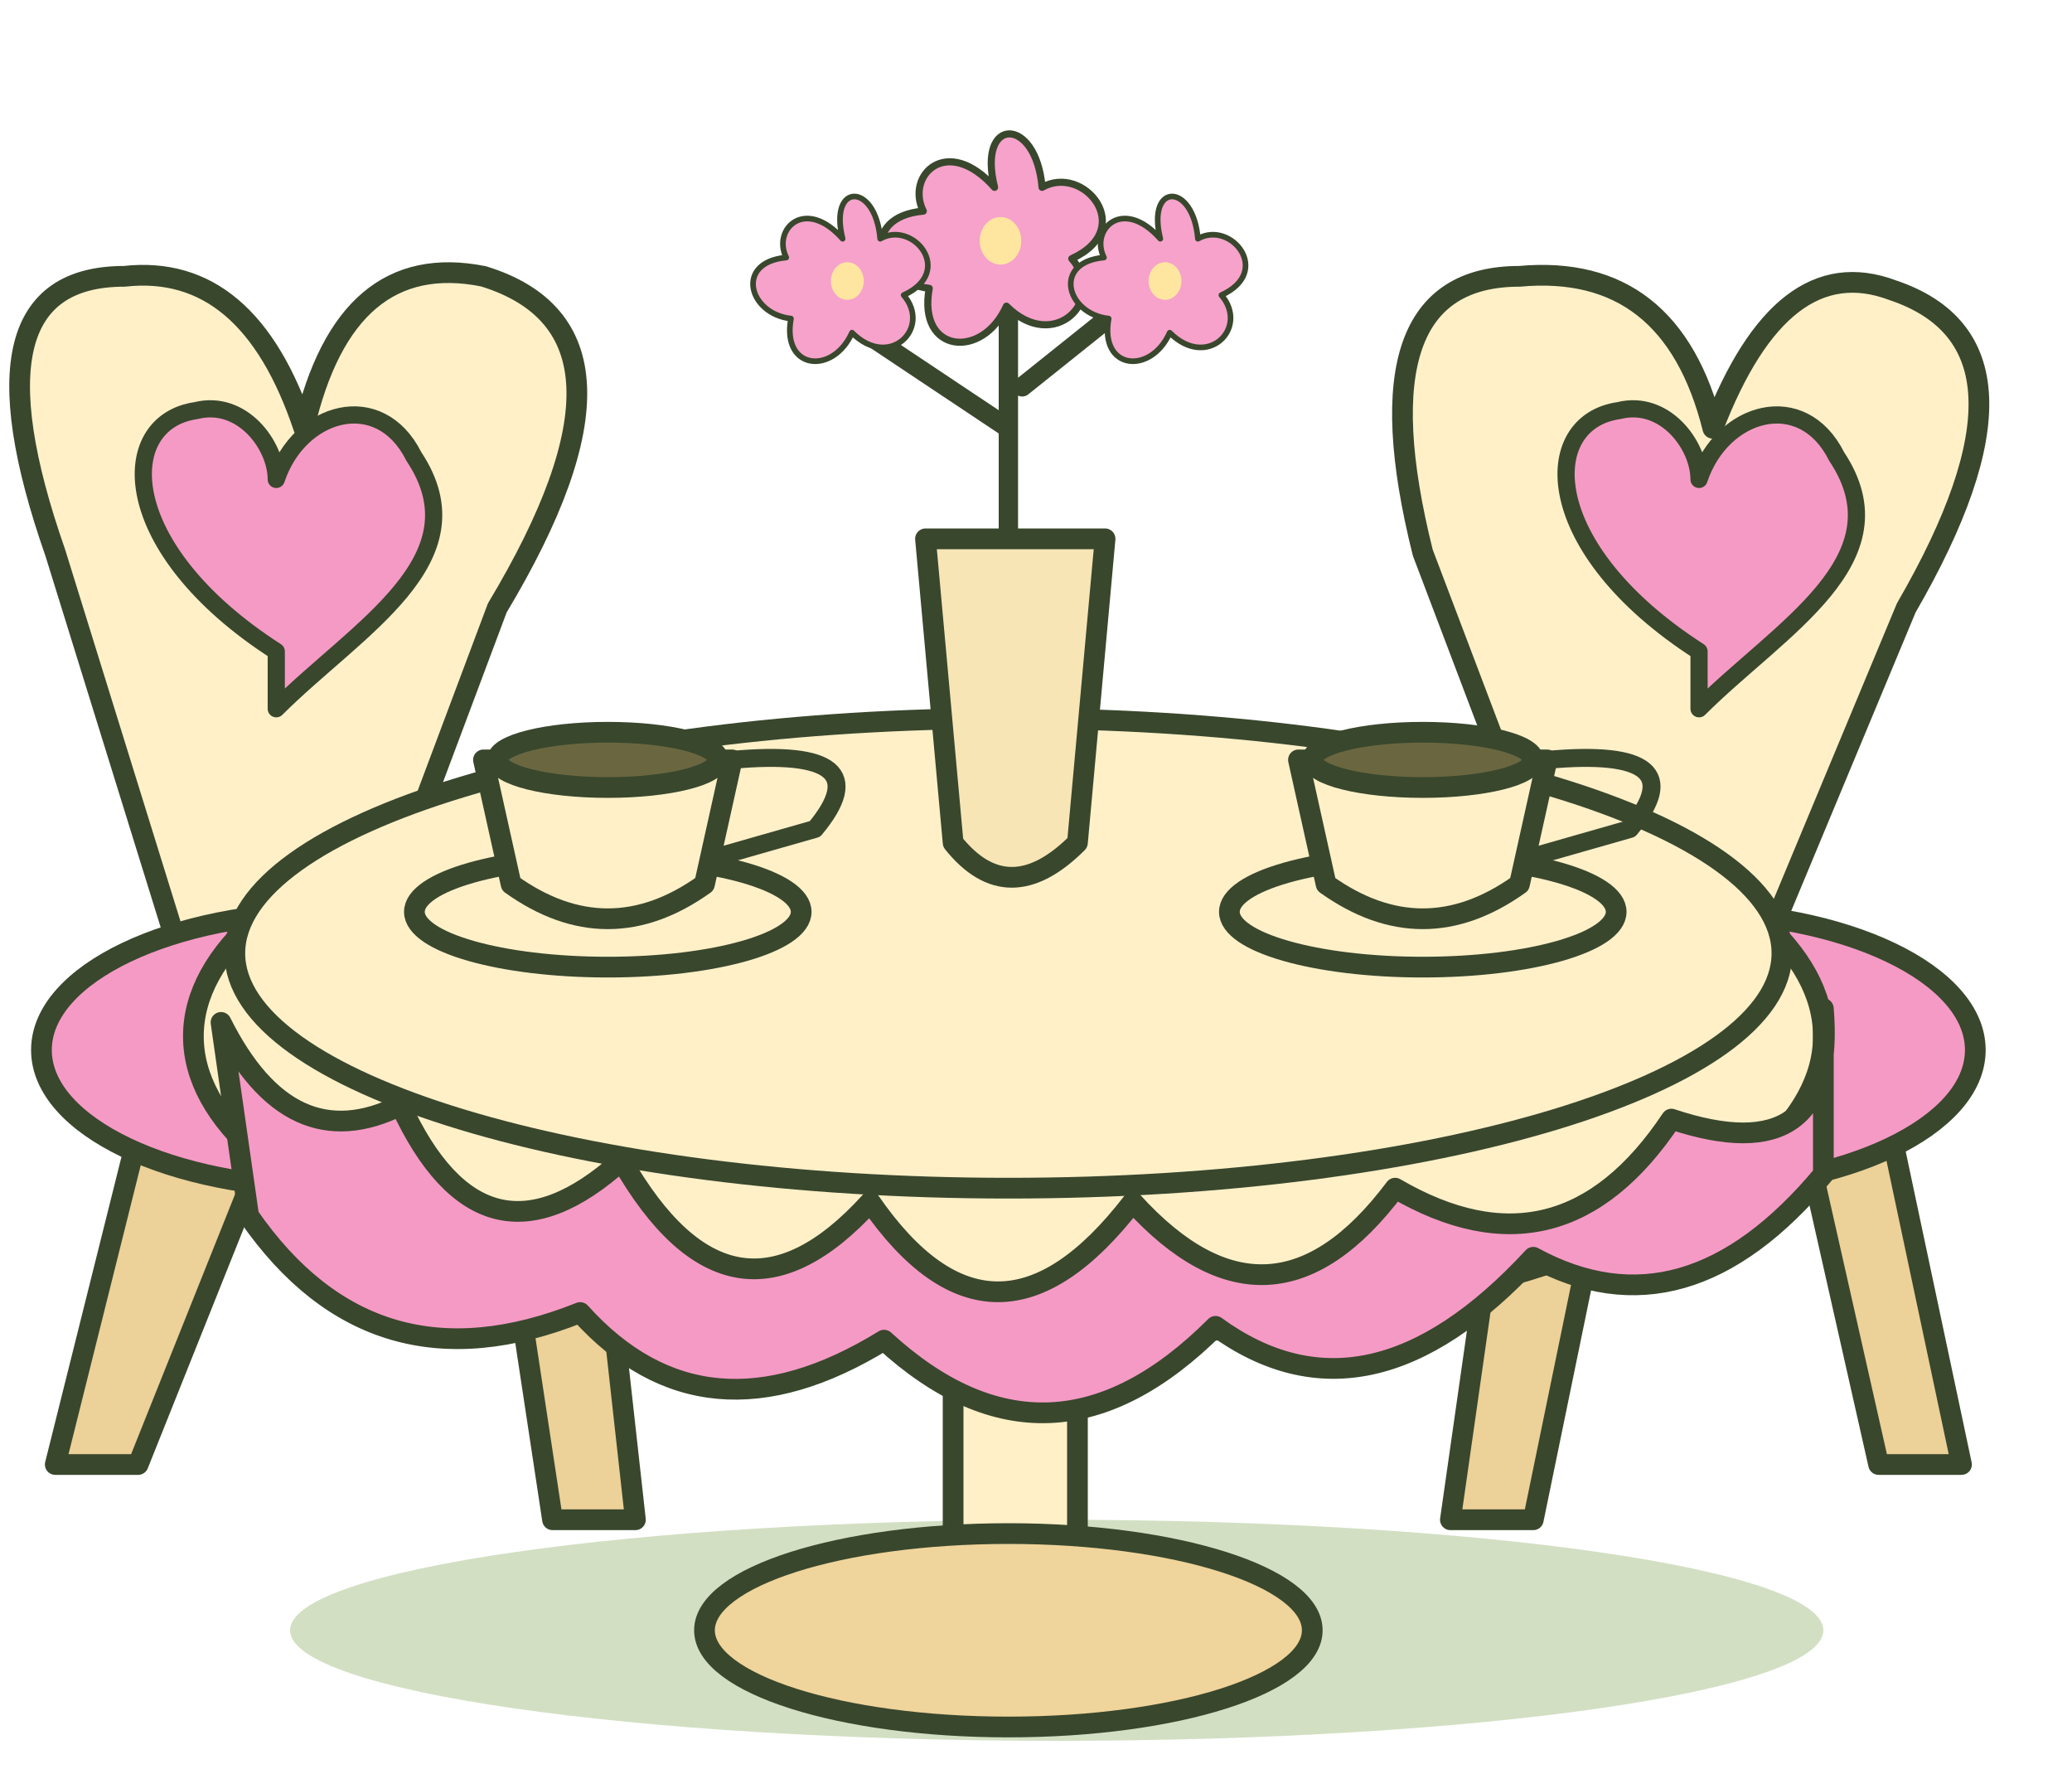
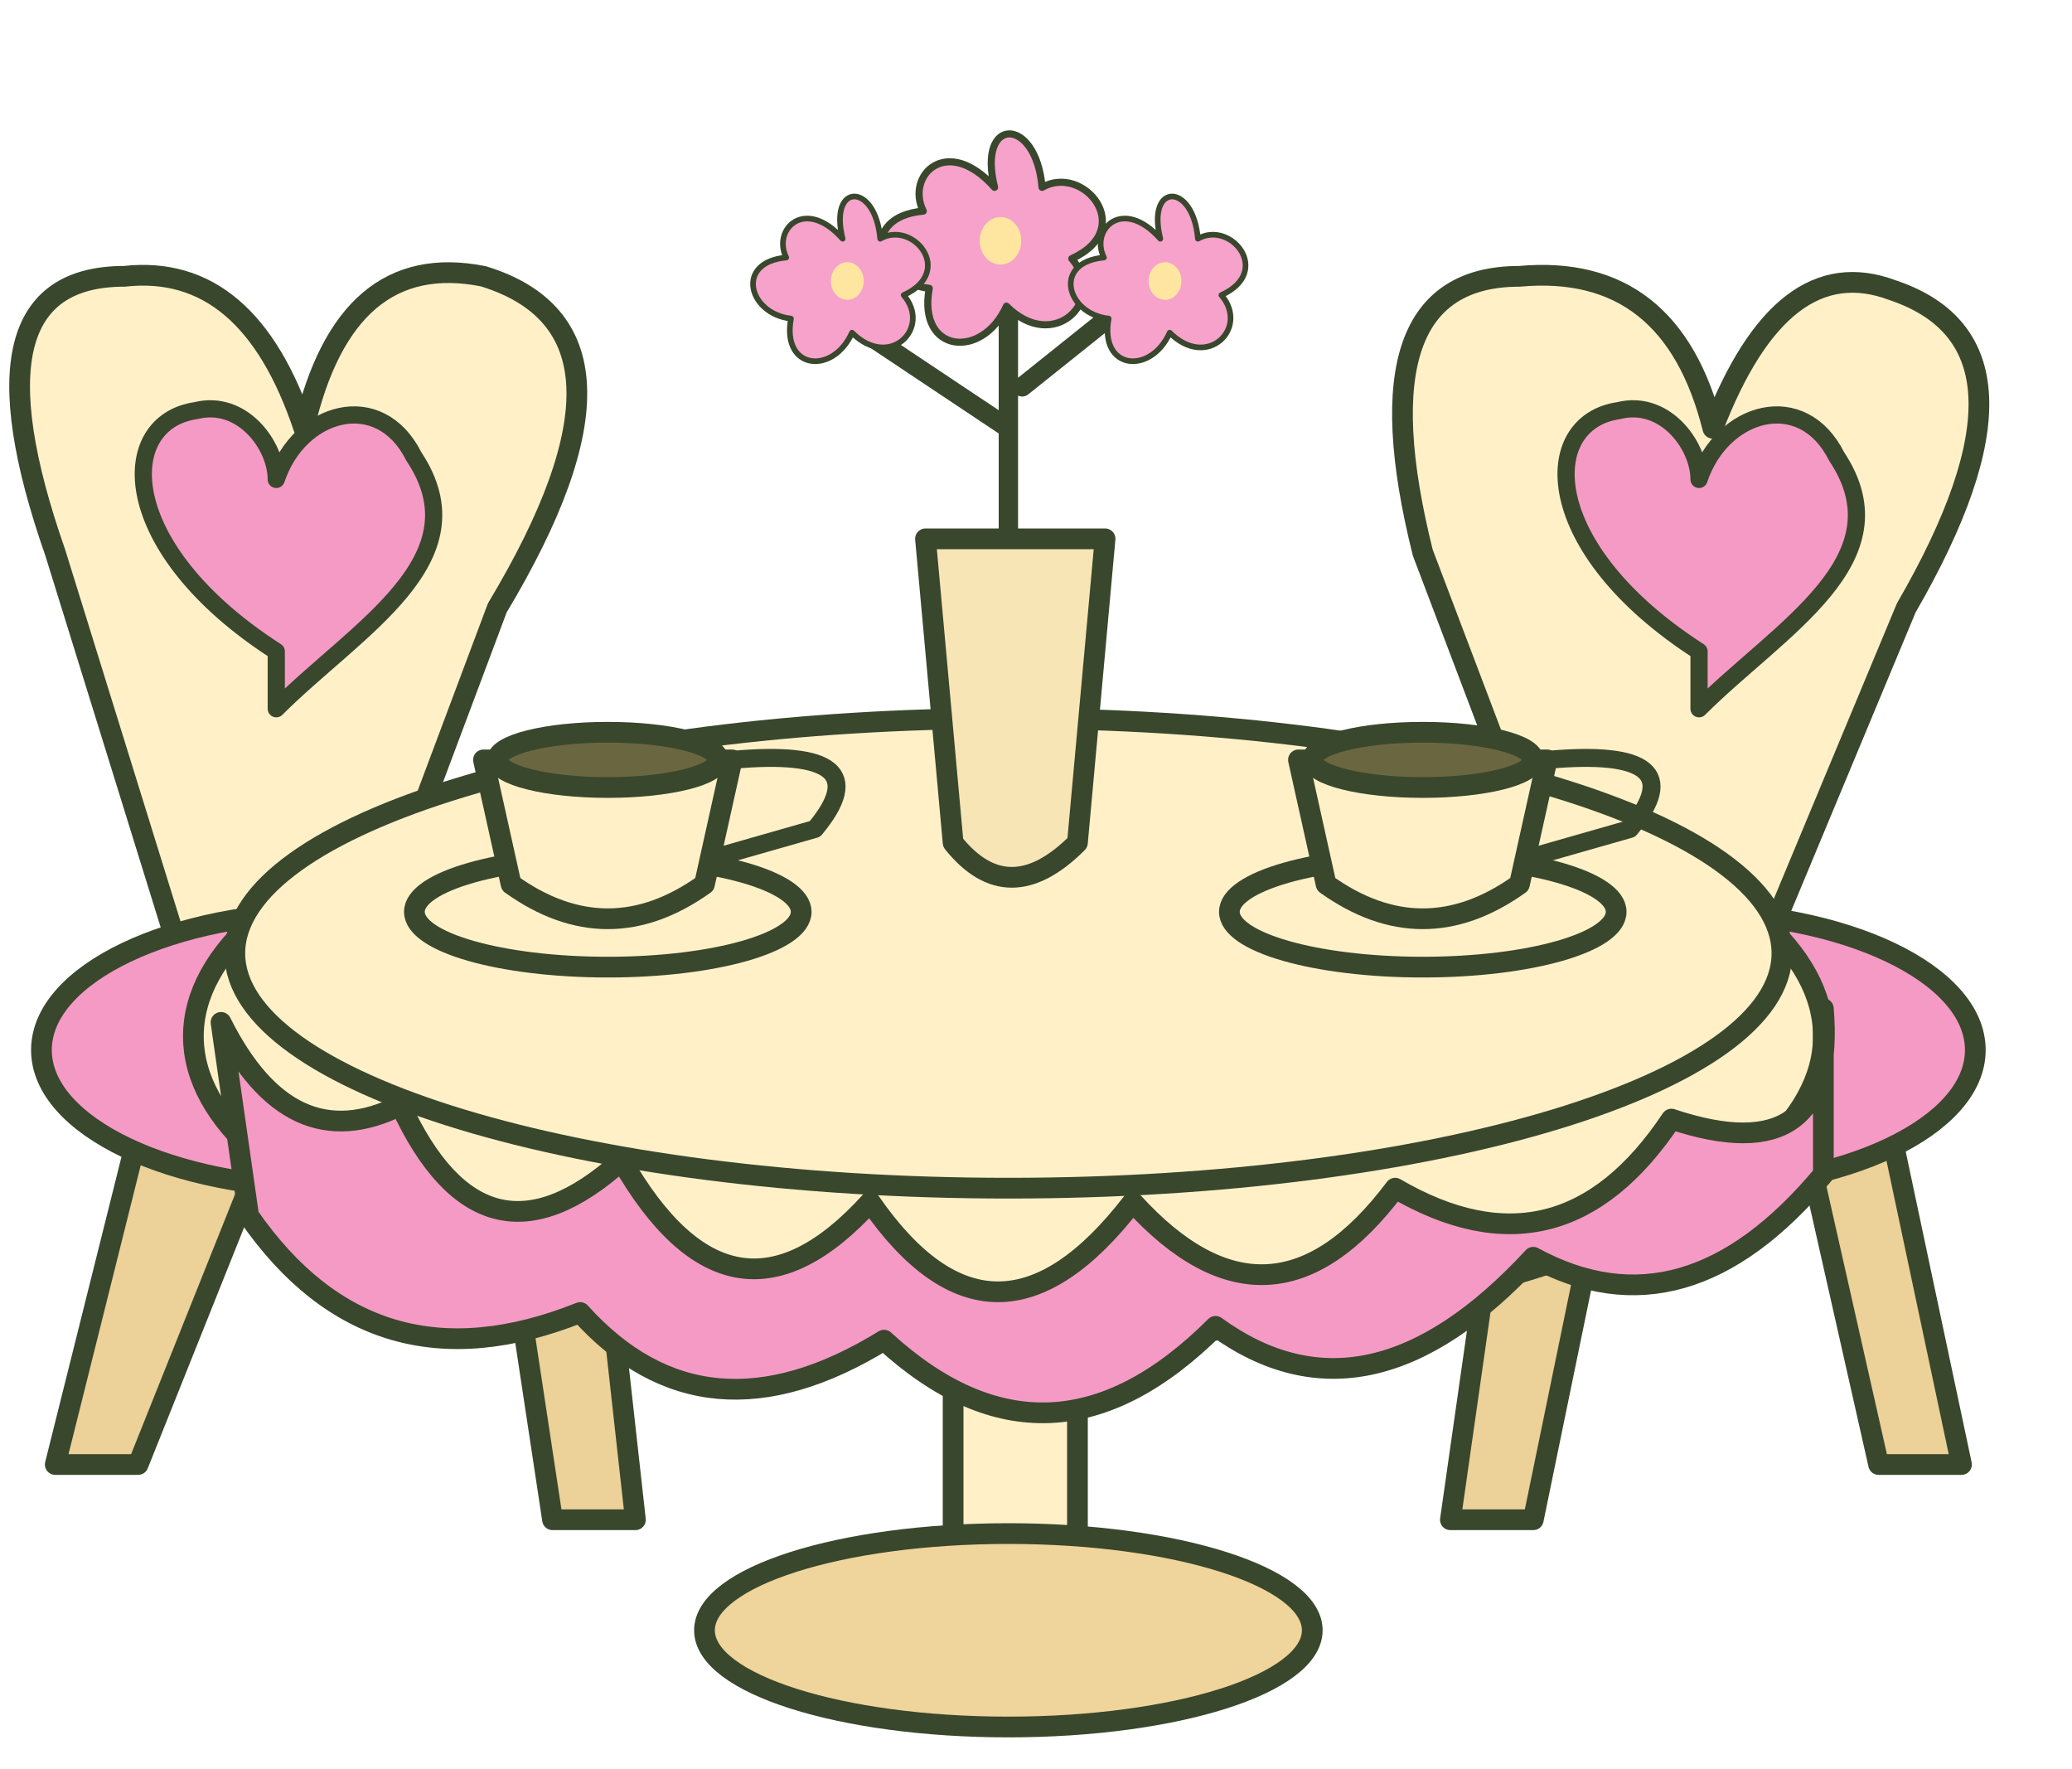
<svg xmlns="http://www.w3.org/2000/svg" width="150" height="128" viewBox="0 0 150 128">
-   <ellipse cx="76.5" cy="118" rx="55.5" ry="8" fill="#739a41" opacity="0.32" />
  <g transform="translate(0 19) scale(1)">
    <path d="M12 55L4 87H10L22 57ZM35 58L40 91H46L42 55ZM110 56L105 91H111L118 57ZM129 56L136 87H142L135 54Z" fill="#ecd198" stroke="#39472d" stroke-width="1.5" stroke-linecap="round" stroke-linejoin="round" />
    <path d="M13 50L4 21Q-3 1 9 1 18 0 22 12 25-1 35 1 48 5 36 25L27 49Z" fill="#fff0c8" stroke="#39472d" stroke-width="1.5" stroke-linecap="round" stroke-linejoin="round" />
    <g transform="translate(20 24) scale(0.83)">
      <path d="M0 5C-14-4-14-15-7-16-3-17 0-13 0-10 2-16 9-18 12-12 18-3 7 3 0 10Z" fill="#f59ac5" stroke="#39472d" stroke-width="1.5" stroke-linecap="round" stroke-linejoin="round" />
    </g>
    <path d="M114 50L103 21Q98 1 110 1 121 0 124 12 129-1 137 2 149 6 138 25L128 49Z" fill="#fff0c8" stroke="#39472d" stroke-width="1.5" stroke-linecap="round" stroke-linejoin="round" />
    <g transform="translate(123 24) scale(0.83)">
      <path d="M0 5C-14-4-14-15-7-16-3-17 0-13 0-10 2-16 9-18 12-12 18-3 7 3 0 10Z" fill="#f59ac5" stroke="#39472d" stroke-width="1.5" stroke-linecap="round" stroke-linejoin="round" />
    </g>
    <ellipse cx="24" cy="57" rx="21" ry="10" fill="#f59ac5" stroke="#39472d" stroke-width="1.5" />
    <ellipse cx="122" cy="57" rx="21" ry="10" fill="#f59ac5" stroke="#39472d" stroke-width="1.5" />
    <path d="M69 63H78V96H69Z" fill="#fff0c8" stroke="#39472d" stroke-width="1.5" stroke-linecap="round" stroke-linejoin="round" />
    <ellipse cx="73" cy="99" rx="22" ry="7" fill="#efd49b" stroke="#39472d" stroke-width="1.5" />
    <ellipse cx="73" cy="56" rx="59" ry="22" fill="#fff0c8" stroke="#39472d" stroke-width="1.5" />
    <path d="M16 55Q21 65 29 61 35 74 45 65 53 79 63 68 72 81 82 68 92 79 101 67 113 74 121 62 133 66 132 54V66Q122 78 111 72 99 85 88 77 76 89 64 78 51 86 42 76 27 82 18 69Z" fill="#f59ac5" stroke="#39472d" stroke-width="1.5" stroke-linecap="round" stroke-linejoin="round" />
    <ellipse cx="73" cy="50" rx="56" ry="17" fill="#fff0c8" stroke="#39472d" stroke-width="1.5" />
    <path d="M67 20H80L78 42Q73 47 69 42Z" fill="#f7e5b6" stroke="#39472d" stroke-width="1.5" stroke-linecap="round" stroke-linejoin="round" />
    <path d="M73 20V0M73 12L61 4M74 9L84 1" fill="none" stroke="#39472d" stroke-width="1.4" stroke-linecap="round" stroke-linejoin="round" />
    <g transform="translate(72 -2) scale(0.43)">
      <path d="M0-8C-8-17-15-10-12-4-23-3-20 8-11 9-13 20-2 21 2 12 10 20 19 11 13 4 24-1 15-12 8-8 7-20-3-20 0-8Z" fill="#f6a2ca" stroke="#39472d" stroke-width="1.2" stroke-linecap="round" stroke-linejoin="round" />
      <ellipse cx="1" cy="1" rx="3.5" ry="4" fill="#ffe6a0" />
    </g>
    <g transform="translate(61 1) scale(0.34)">
      <path d="M0-8C-8-17-15-10-12-4-23-3-20 8-11 9-13 20-2 21 2 12 10 20 19 11 13 4 24-1 15-12 8-8 7-20-3-20 0-8Z" fill="#f6a2ca" stroke="#39472d" stroke-width="1.2" stroke-linecap="round" stroke-linejoin="round" />
      <ellipse cx="1" cy="1" rx="3.5" ry="4" fill="#ffe6a0" />
    </g>
    <g transform="translate(84 1) scale(0.34)">
      <path d="M0-8C-8-17-15-10-12-4-23-3-20 8-11 9-13 20-2 21 2 12 10 20 19 11 13 4 24-1 15-12 8-8 7-20-3-20 0-8Z" fill="#f6a2ca" stroke="#39472d" stroke-width="1.2" stroke-linecap="round" stroke-linejoin="round" />
      <ellipse cx="1" cy="1" rx="3.5" ry="4" fill="#ffe6a0" />
    </g>
    <ellipse cx="44" cy="47" rx="14" ry="4" fill="#fff0c8" stroke="#39472d" stroke-width="1.5" />
    <path d="M35 36H53L51 45Q44 50 37 45Z" fill="#fff0c8" stroke="#39472d" stroke-width="1.5" stroke-linecap="round" stroke-linejoin="round" />
    <path d="M53 36Q64 35 59 41L52 43" fill="none" stroke="#39472d" stroke-width="1.3" stroke-linecap="round" stroke-linejoin="round" />
    <ellipse cx="44" cy="36" rx="8" ry="2" fill="#6a6740" stroke="#39472d" stroke-width="1.5" />
    <ellipse cx="103" cy="47" rx="14" ry="4" fill="#fff0c8" stroke="#39472d" stroke-width="1.5" />
    <path d="M94 36H112L110 45Q103 50 96 45Z" fill="#fff0c8" stroke="#39472d" stroke-width="1.5" stroke-linecap="round" stroke-linejoin="round" />
    <path d="M112 36Q123 35 118 41L111 43" fill="none" stroke="#39472d" stroke-width="1.3" stroke-linecap="round" stroke-linejoin="round" />
    <ellipse cx="103" cy="36" rx="8" ry="2" fill="#6a6740" stroke="#39472d" stroke-width="1.5" />
  </g>
</svg>
